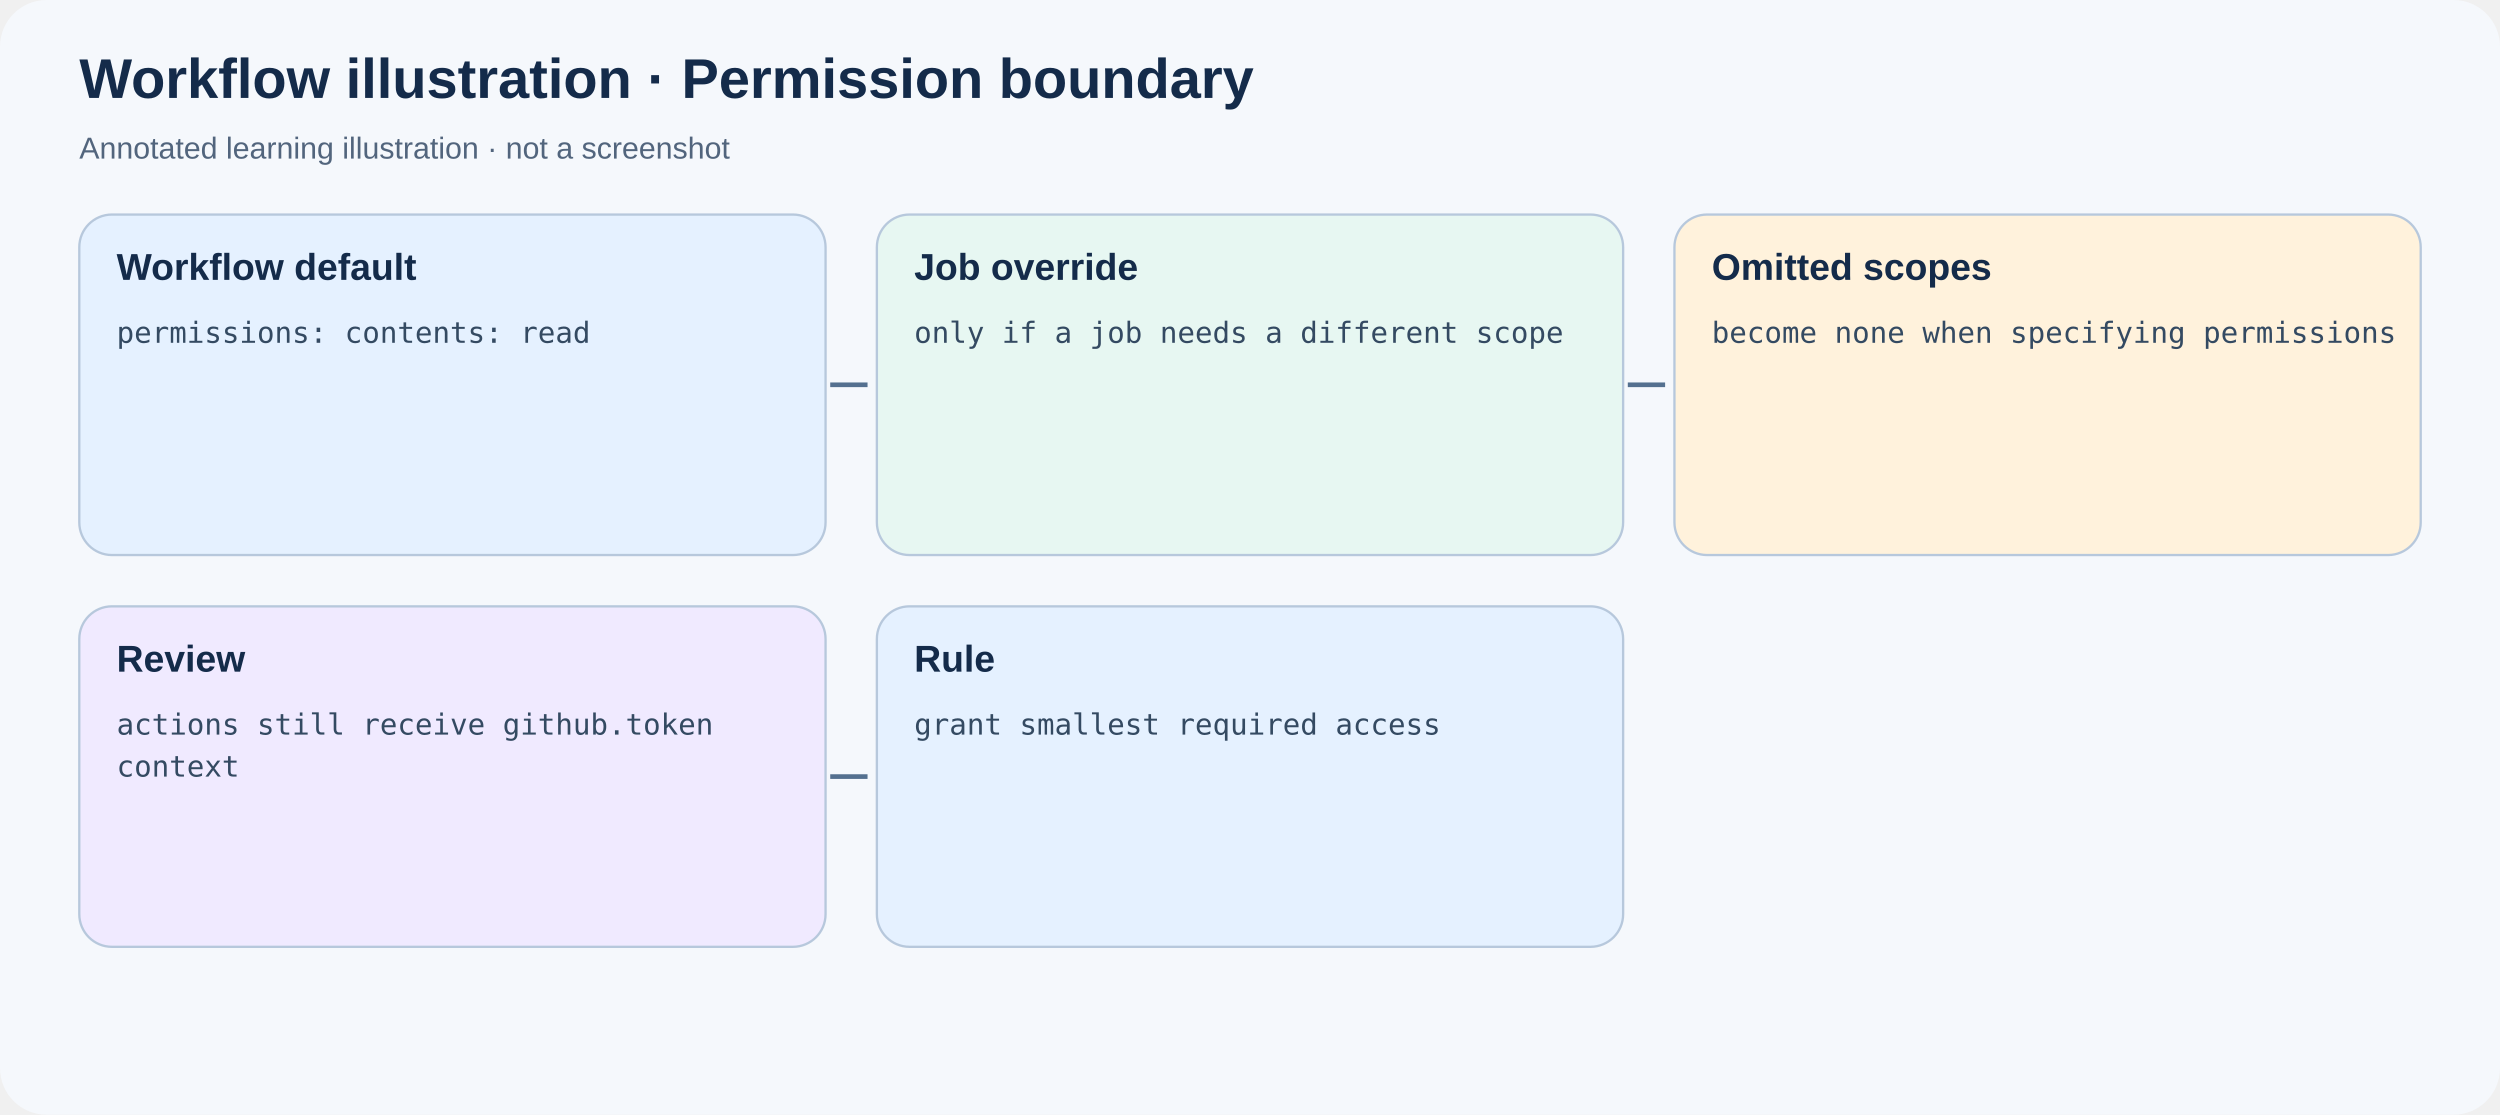
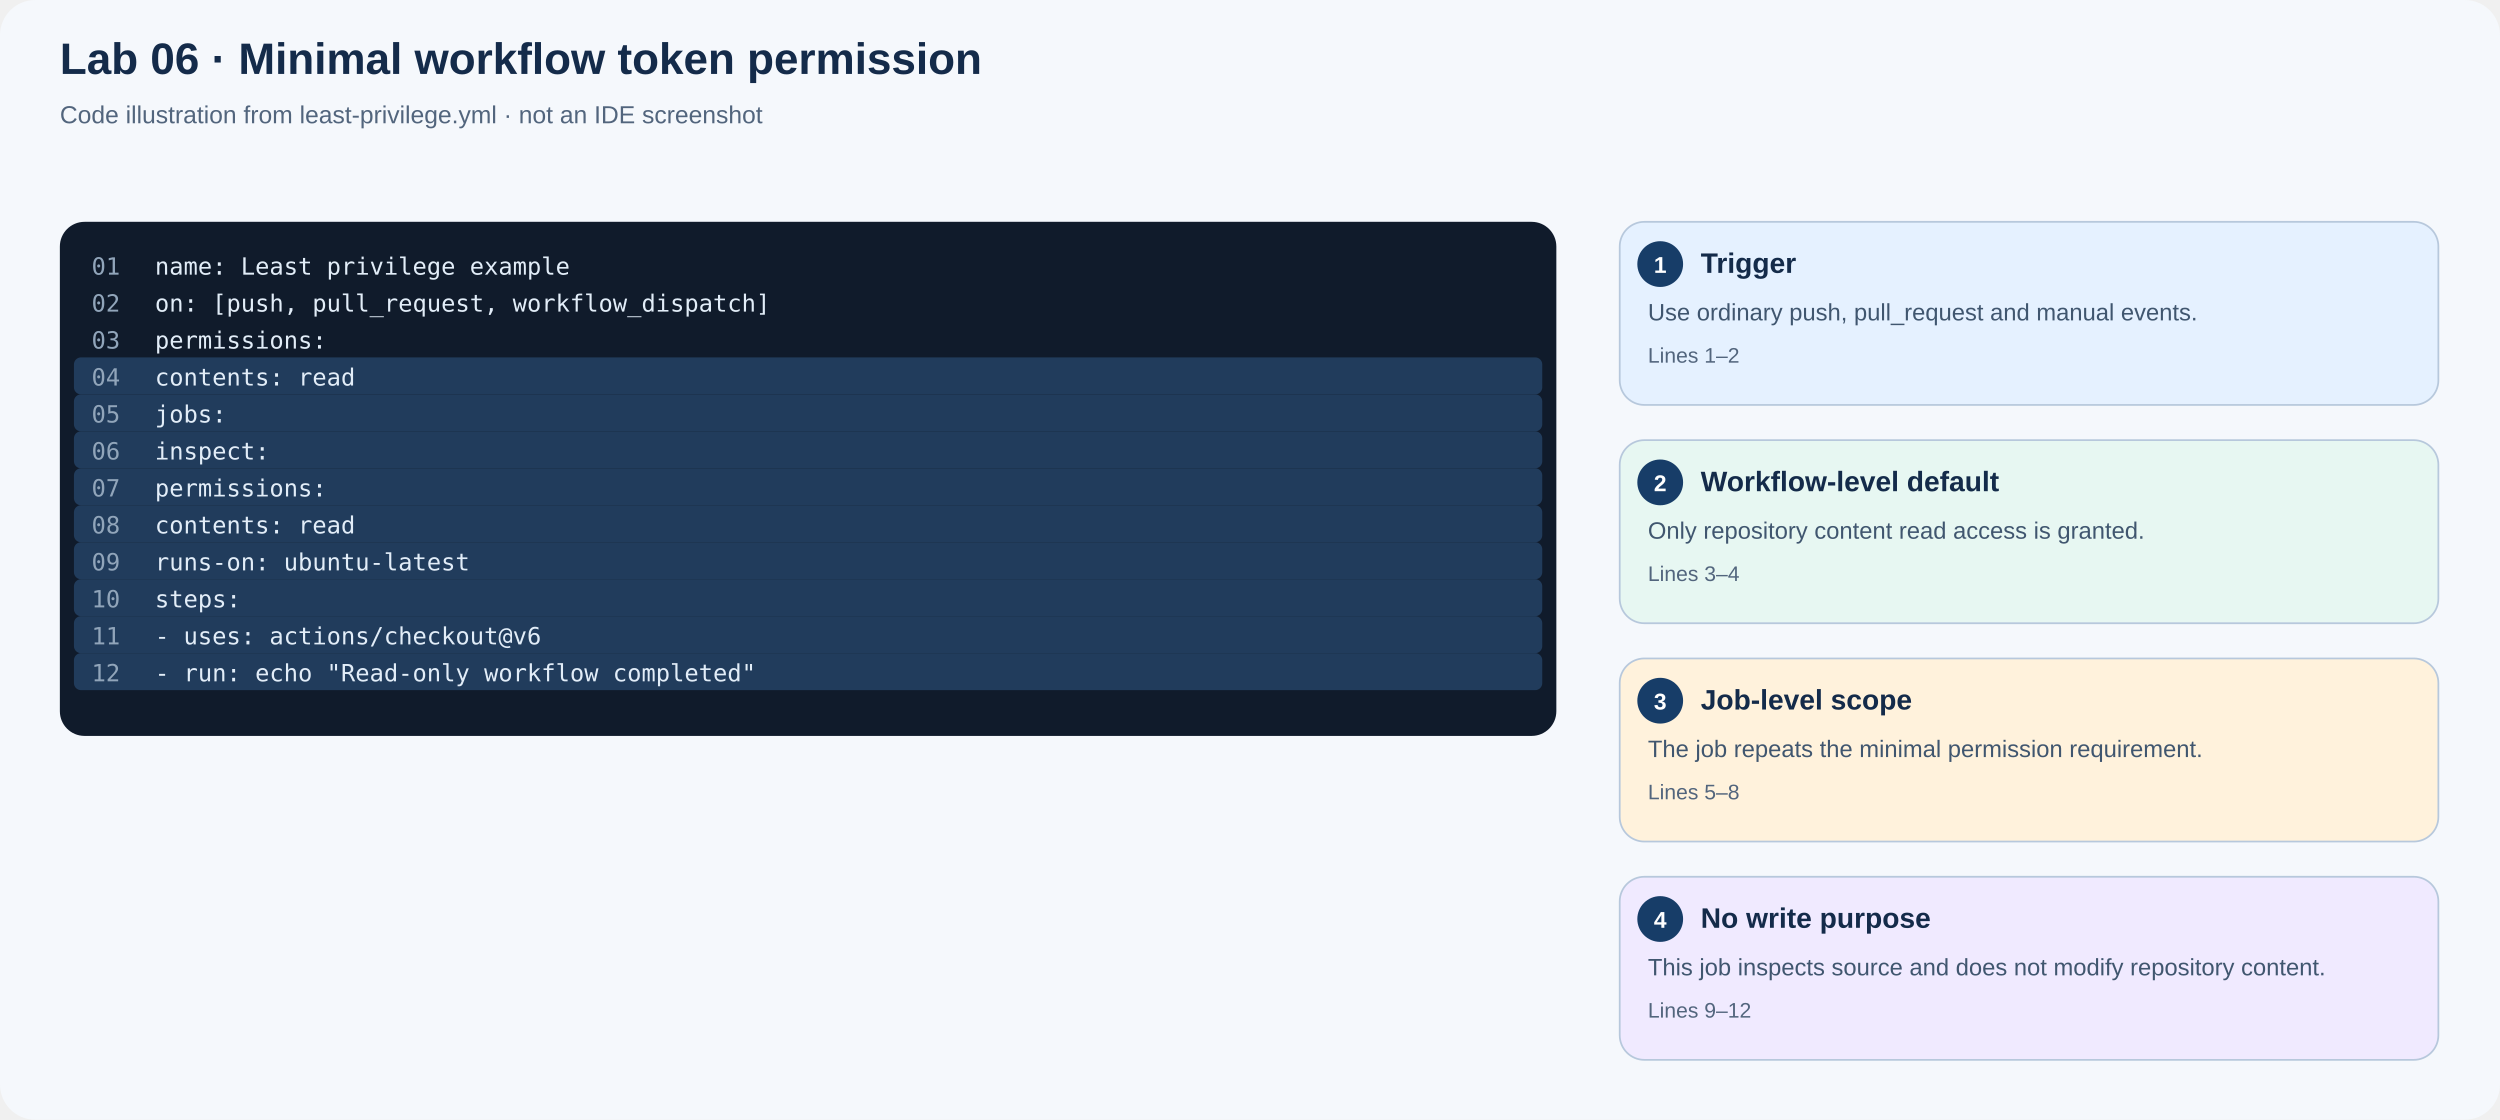
- <svg xmlns="http://www.w3.org/2000/svg" width="1072" height="478" viewBox="0 0 1072 478">
+ <svg xmlns="http://www.w3.org/2000/svg" width="1420" height="636" viewBox="0 0 1420 636">
  <rect width="100%" height="100%" rx="20" fill="#f5f8fc" />
-   <text x="34" y="42" font-family="Arial,sans-serif" font-size="24" font-weight="700" fill="#142b4a">Workflow illustration · Permission boundary</text>
-   <text x="34" y="68" font-family="Arial,sans-serif" font-size="13" fill="#52657d">Annotated learning illustration · not a screenshot</text>
-   <rect x="34" y="92" width="320" height="146" rx="14" fill="#e5f1ff" stroke="#b7c8dc" />
-   <text x="50" y="120" font-family="Arial,sans-serif" font-size="16" font-weight="700" fill="#142b4a">Workflow default</text>
-   <text x="50" y="147" font-family="Menlo,Consolas,monospace" font-size="12.5" fill="#344a62">permissions: contents: read</text>
-   <path d="M356 165.0 L372 165.0" stroke="#54708f" stroke-width="2" />
-   <rect x="376" y="92" width="320" height="146" rx="14" fill="#e7f7f2" stroke="#b7c8dc" />
-   <text x="392" y="120" font-family="Arial,sans-serif" font-size="16" font-weight="700" fill="#142b4a">Job override</text>
-   <text x="392" y="147" font-family="Menlo,Consolas,monospace" font-size="12.5" fill="#344a62">only if a job needs a different scope</text>
-   <path d="M698 165.0 L714 165.0" stroke="#54708f" stroke-width="2" />
-   <rect x="718" y="92" width="320" height="146" rx="14" fill="#fff2dc" stroke="#b7c8dc" />
-   <text x="734" y="120" font-family="Arial,sans-serif" font-size="16" font-weight="700" fill="#142b4a">Omitted scopes</text>
-   <text x="734" y="147" font-family="Menlo,Consolas,monospace" font-size="12.5" fill="#344a62">become none when specifying permissions</text>
-   <rect x="34" y="260" width="320" height="146" rx="14" fill="#f0eaff" stroke="#b7c8dc" />
-   <text x="50" y="288" font-family="Arial,sans-serif" font-size="16" font-weight="700" fill="#142b4a">Review</text>
-   <text x="50" y="315" font-family="Menlo,Consolas,monospace" font-size="12.5" fill="#344a62">actions still receive github.token </text>
-   <text x="50" y="333" font-family="Menlo,Consolas,monospace" font-size="12.5" fill="#344a62">context</text>
-   <path d="M356 333.0 L372 333.0" stroke="#54708f" stroke-width="2" />
-   <rect x="376" y="260" width="320" height="146" rx="14" fill="#e5f1ff" stroke="#b7c8dc" />
-   <text x="392" y="288" font-family="Arial,sans-serif" font-size="16" font-weight="700" fill="#142b4a">Rule</text>
-   <text x="392" y="315" font-family="Menlo,Consolas,monospace" font-size="12.5" fill="#344a62">grant smallest required access</text>
+   <text x="34" y="42" font-family="Arial,sans-serif" font-size="25" font-weight="700" fill="#142b4a">Lab 06 · Minimal workflow token permission</text>
+   <text x="34" y="70" font-family="Arial,sans-serif" font-size="14" fill="#52657d">Code illustration from least-privilege.yml · not an IDE screenshot</text>
+   <rect x="34" y="126" width="850" height="292" rx="14" fill="#101b2b" />
+   <text x="52" y="156" font-family="Menlo,Consolas,monospace" font-size="13.5" fill="#91a5ba">01</text>
+   <text x="88" y="156" font-family="Menlo,Consolas,monospace" font-size="13.5" fill="#e2edf8">name: Least privilege example</text>
+   <text x="52" y="177" font-family="Menlo,Consolas,monospace" font-size="13.5" fill="#91a5ba">02</text>
+   <text x="88" y="177" font-family="Menlo,Consolas,monospace" font-size="13.5" fill="#e2edf8">on: [push, pull_request, workflow_dispatch]</text>
+   <text x="52" y="198" font-family="Menlo,Consolas,monospace" font-size="13.5" fill="#91a5ba">03</text>
+   <text x="88" y="198" font-family="Menlo,Consolas,monospace" font-size="13.5" fill="#e2edf8">permissions:</text>
+   <rect x="42" y="203" width="834" height="21" rx="4" fill="#213c5c" />
+   <text x="52" y="219" font-family="Menlo,Consolas,monospace" font-size="13.5" fill="#91a5ba">04</text>
+   <text x="88" y="219" font-family="Menlo,Consolas,monospace" font-size="13.5" fill="#e2edf8">  contents: read</text>
+   <rect x="42" y="224" width="834" height="21" rx="4" fill="#213c5c" />
+   <text x="52" y="240" font-family="Menlo,Consolas,monospace" font-size="13.5" fill="#91a5ba">05</text>
+   <text x="88" y="240" font-family="Menlo,Consolas,monospace" font-size="13.5" fill="#e2edf8">jobs:</text>
+   <rect x="42" y="245" width="834" height="21" rx="4" fill="#213c5c" />
+   <text x="52" y="261" font-family="Menlo,Consolas,monospace" font-size="13.5" fill="#91a5ba">06</text>
+   <text x="88" y="261" font-family="Menlo,Consolas,monospace" font-size="13.5" fill="#e2edf8">  inspect:</text>
+   <rect x="42" y="266" width="834" height="21" rx="4" fill="#213c5c" />
+   <text x="52" y="282" font-family="Menlo,Consolas,monospace" font-size="13.5" fill="#91a5ba">07</text>
+   <text x="88" y="282" font-family="Menlo,Consolas,monospace" font-size="13.5" fill="#e2edf8">    permissions:</text>
+   <rect x="42" y="287" width="834" height="21" rx="4" fill="#213c5c" />
+   <text x="52" y="303" font-family="Menlo,Consolas,monospace" font-size="13.5" fill="#91a5ba">08</text>
+   <text x="88" y="303" font-family="Menlo,Consolas,monospace" font-size="13.5" fill="#e2edf8">      contents: read</text>
+   <rect x="42" y="308" width="834" height="21" rx="4" fill="#213c5c" />
+   <text x="52" y="324" font-family="Menlo,Consolas,monospace" font-size="13.5" fill="#91a5ba">09</text>
+   <text x="88" y="324" font-family="Menlo,Consolas,monospace" font-size="13.5" fill="#e2edf8">    runs-on: ubuntu-latest</text>
+   <rect x="42" y="329" width="834" height="21" rx="4" fill="#213c5c" />
+   <text x="52" y="345" font-family="Menlo,Consolas,monospace" font-size="13.5" fill="#91a5ba">10</text>
+   <text x="88" y="345" font-family="Menlo,Consolas,monospace" font-size="13.5" fill="#e2edf8">    steps:</text>
+   <rect x="42" y="350" width="834" height="21" rx="4" fill="#213c5c" />
+   <text x="52" y="366" font-family="Menlo,Consolas,monospace" font-size="13.5" fill="#91a5ba">11</text>
+   <text x="88" y="366" font-family="Menlo,Consolas,monospace" font-size="13.5" fill="#e2edf8">      - uses: actions/checkout@v6</text>
+   <rect x="42" y="371" width="834" height="21" rx="4" fill="#213c5c" />
+   <text x="52" y="387" font-family="Menlo,Consolas,monospace" font-size="13.5" fill="#91a5ba">12</text>
+   <text x="88" y="387" font-family="Menlo,Consolas,monospace" font-size="13.5" fill="#e2edf8">      - run: echo "Read-only workflow completed"</text>
+   <rect x="920" y="126" width="465" height="104" rx="14" fill="#e5f1ff" stroke="#b7c8dc" />
+   <circle cx="943" cy="150" r="13" fill="#173d68" />
+   <text x="943" y="155" text-anchor="middle" font-family="Arial,sans-serif" font-size="13" font-weight="700" fill="white">1</text>
+   <text x="966" y="155" font-family="Arial,sans-serif" font-size="16" font-weight="700" fill="#142b4a">Trigger</text>
+   <text x="936" y="182" font-family="Arial,sans-serif" font-size="13.5" fill="#40566f">Use ordinary push, pull_request and manual events.</text>
+   <text x="936" y="206" font-family="Arial,sans-serif" font-size="12" fill="#52657d">Lines 1–2</text>
+   <rect x="920" y="250" width="465" height="104" rx="14" fill="#e7f7f2" stroke="#b7c8dc" />
+   <circle cx="943" cy="274" r="13" fill="#173d68" />
+   <text x="943" y="279" text-anchor="middle" font-family="Arial,sans-serif" font-size="13" font-weight="700" fill="white">2</text>
+   <text x="966" y="279" font-family="Arial,sans-serif" font-size="16" font-weight="700" fill="#142b4a">Workflow-level default</text>
+   <text x="936" y="306" font-family="Arial,sans-serif" font-size="13.5" fill="#40566f">Only repository content read access is granted.</text>
+   <text x="936" y="330" font-family="Arial,sans-serif" font-size="12" fill="#52657d">Lines 3–4</text>
+   <rect x="920" y="374" width="465" height="104" rx="14" fill="#fff2dc" stroke="#b7c8dc" />
+   <circle cx="943" cy="398" r="13" fill="#173d68" />
+   <text x="943" y="403" text-anchor="middle" font-family="Arial,sans-serif" font-size="13" font-weight="700" fill="white">3</text>
+   <text x="966" y="403" font-family="Arial,sans-serif" font-size="16" font-weight="700" fill="#142b4a">Job-level scope</text>
+   <text x="936" y="430" font-family="Arial,sans-serif" font-size="13.5" fill="#40566f">The job repeats the minimal permission requirement.</text>
+   <text x="936" y="454" font-family="Arial,sans-serif" font-size="12" fill="#52657d">Lines 5–8</text>
+   <rect x="920" y="498" width="465" height="104" rx="14" fill="#f0eaff" stroke="#b7c8dc" />
+   <circle cx="943" cy="522" r="13" fill="#173d68" />
+   <text x="943" y="527" text-anchor="middle" font-family="Arial,sans-serif" font-size="13" font-weight="700" fill="white">4</text>
+   <text x="966" y="527" font-family="Arial,sans-serif" font-size="16" font-weight="700" fill="#142b4a">No write purpose</text>
+   <text x="936" y="554" font-family="Arial,sans-serif" font-size="13.5" fill="#40566f">This job inspects source and does not modify repository content.</text>
+   <text x="936" y="578" font-family="Arial,sans-serif" font-size="12" fill="#52657d">Lines 9–12</text>
</svg>
